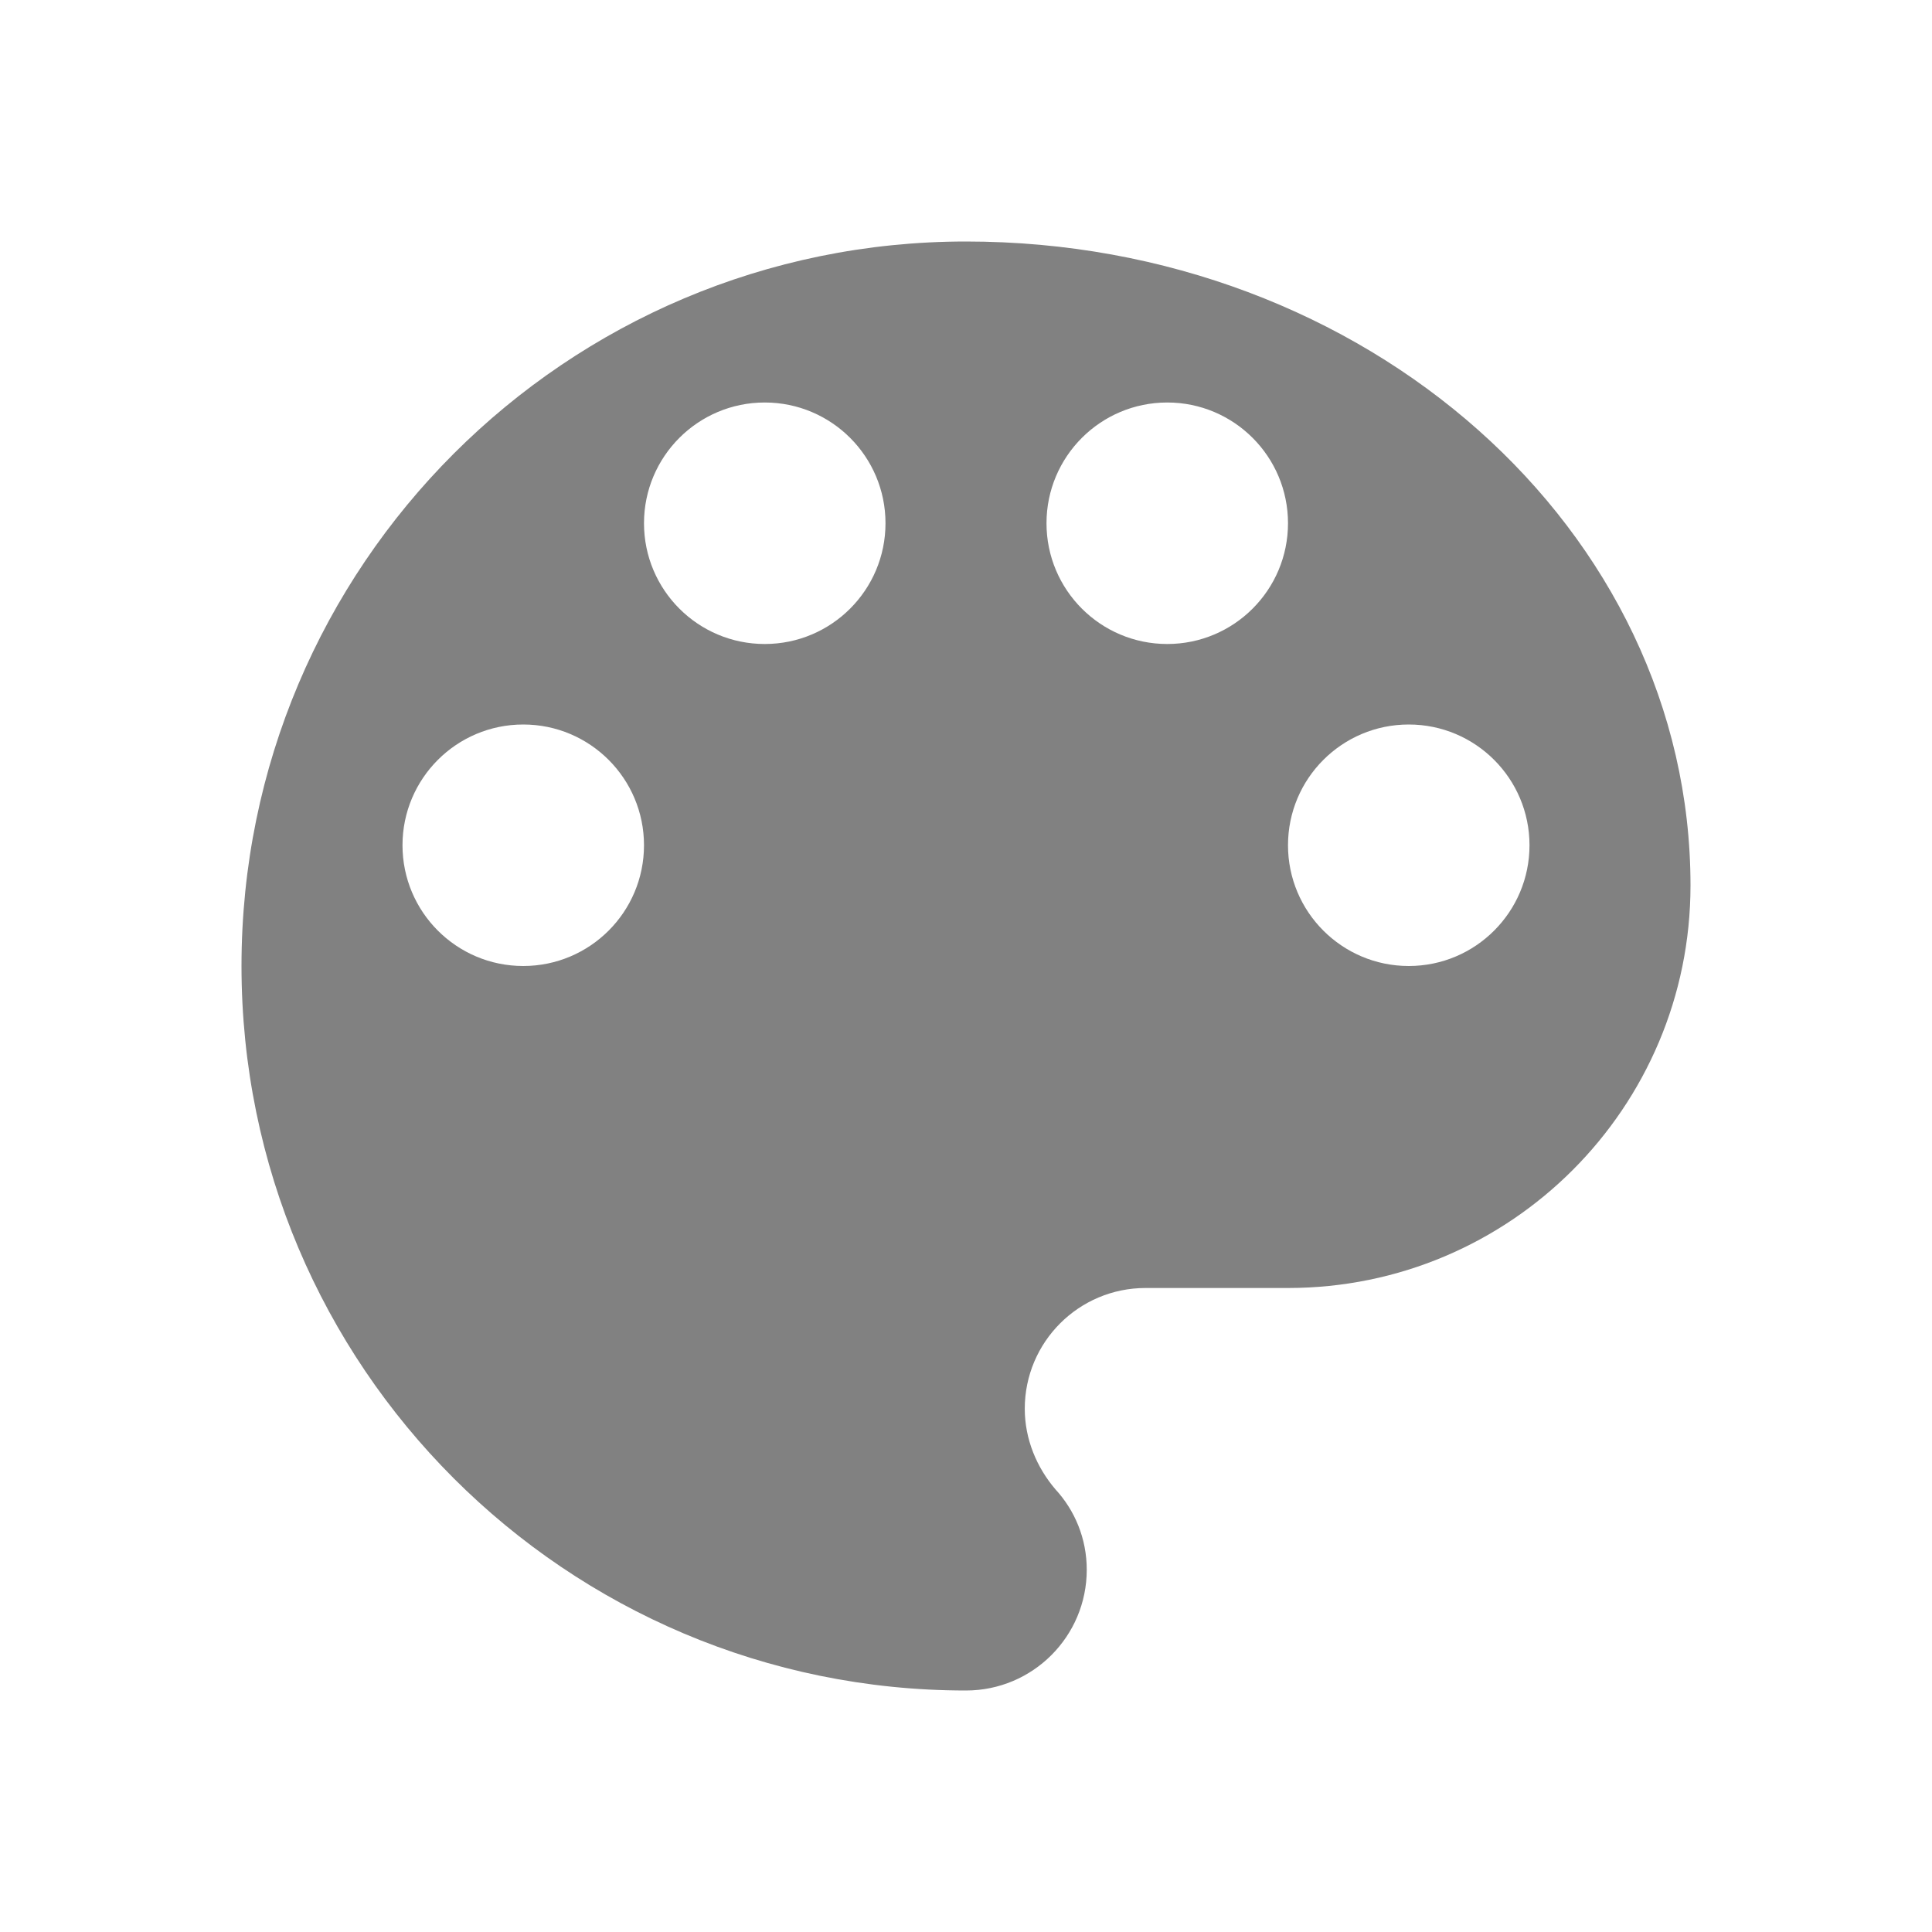
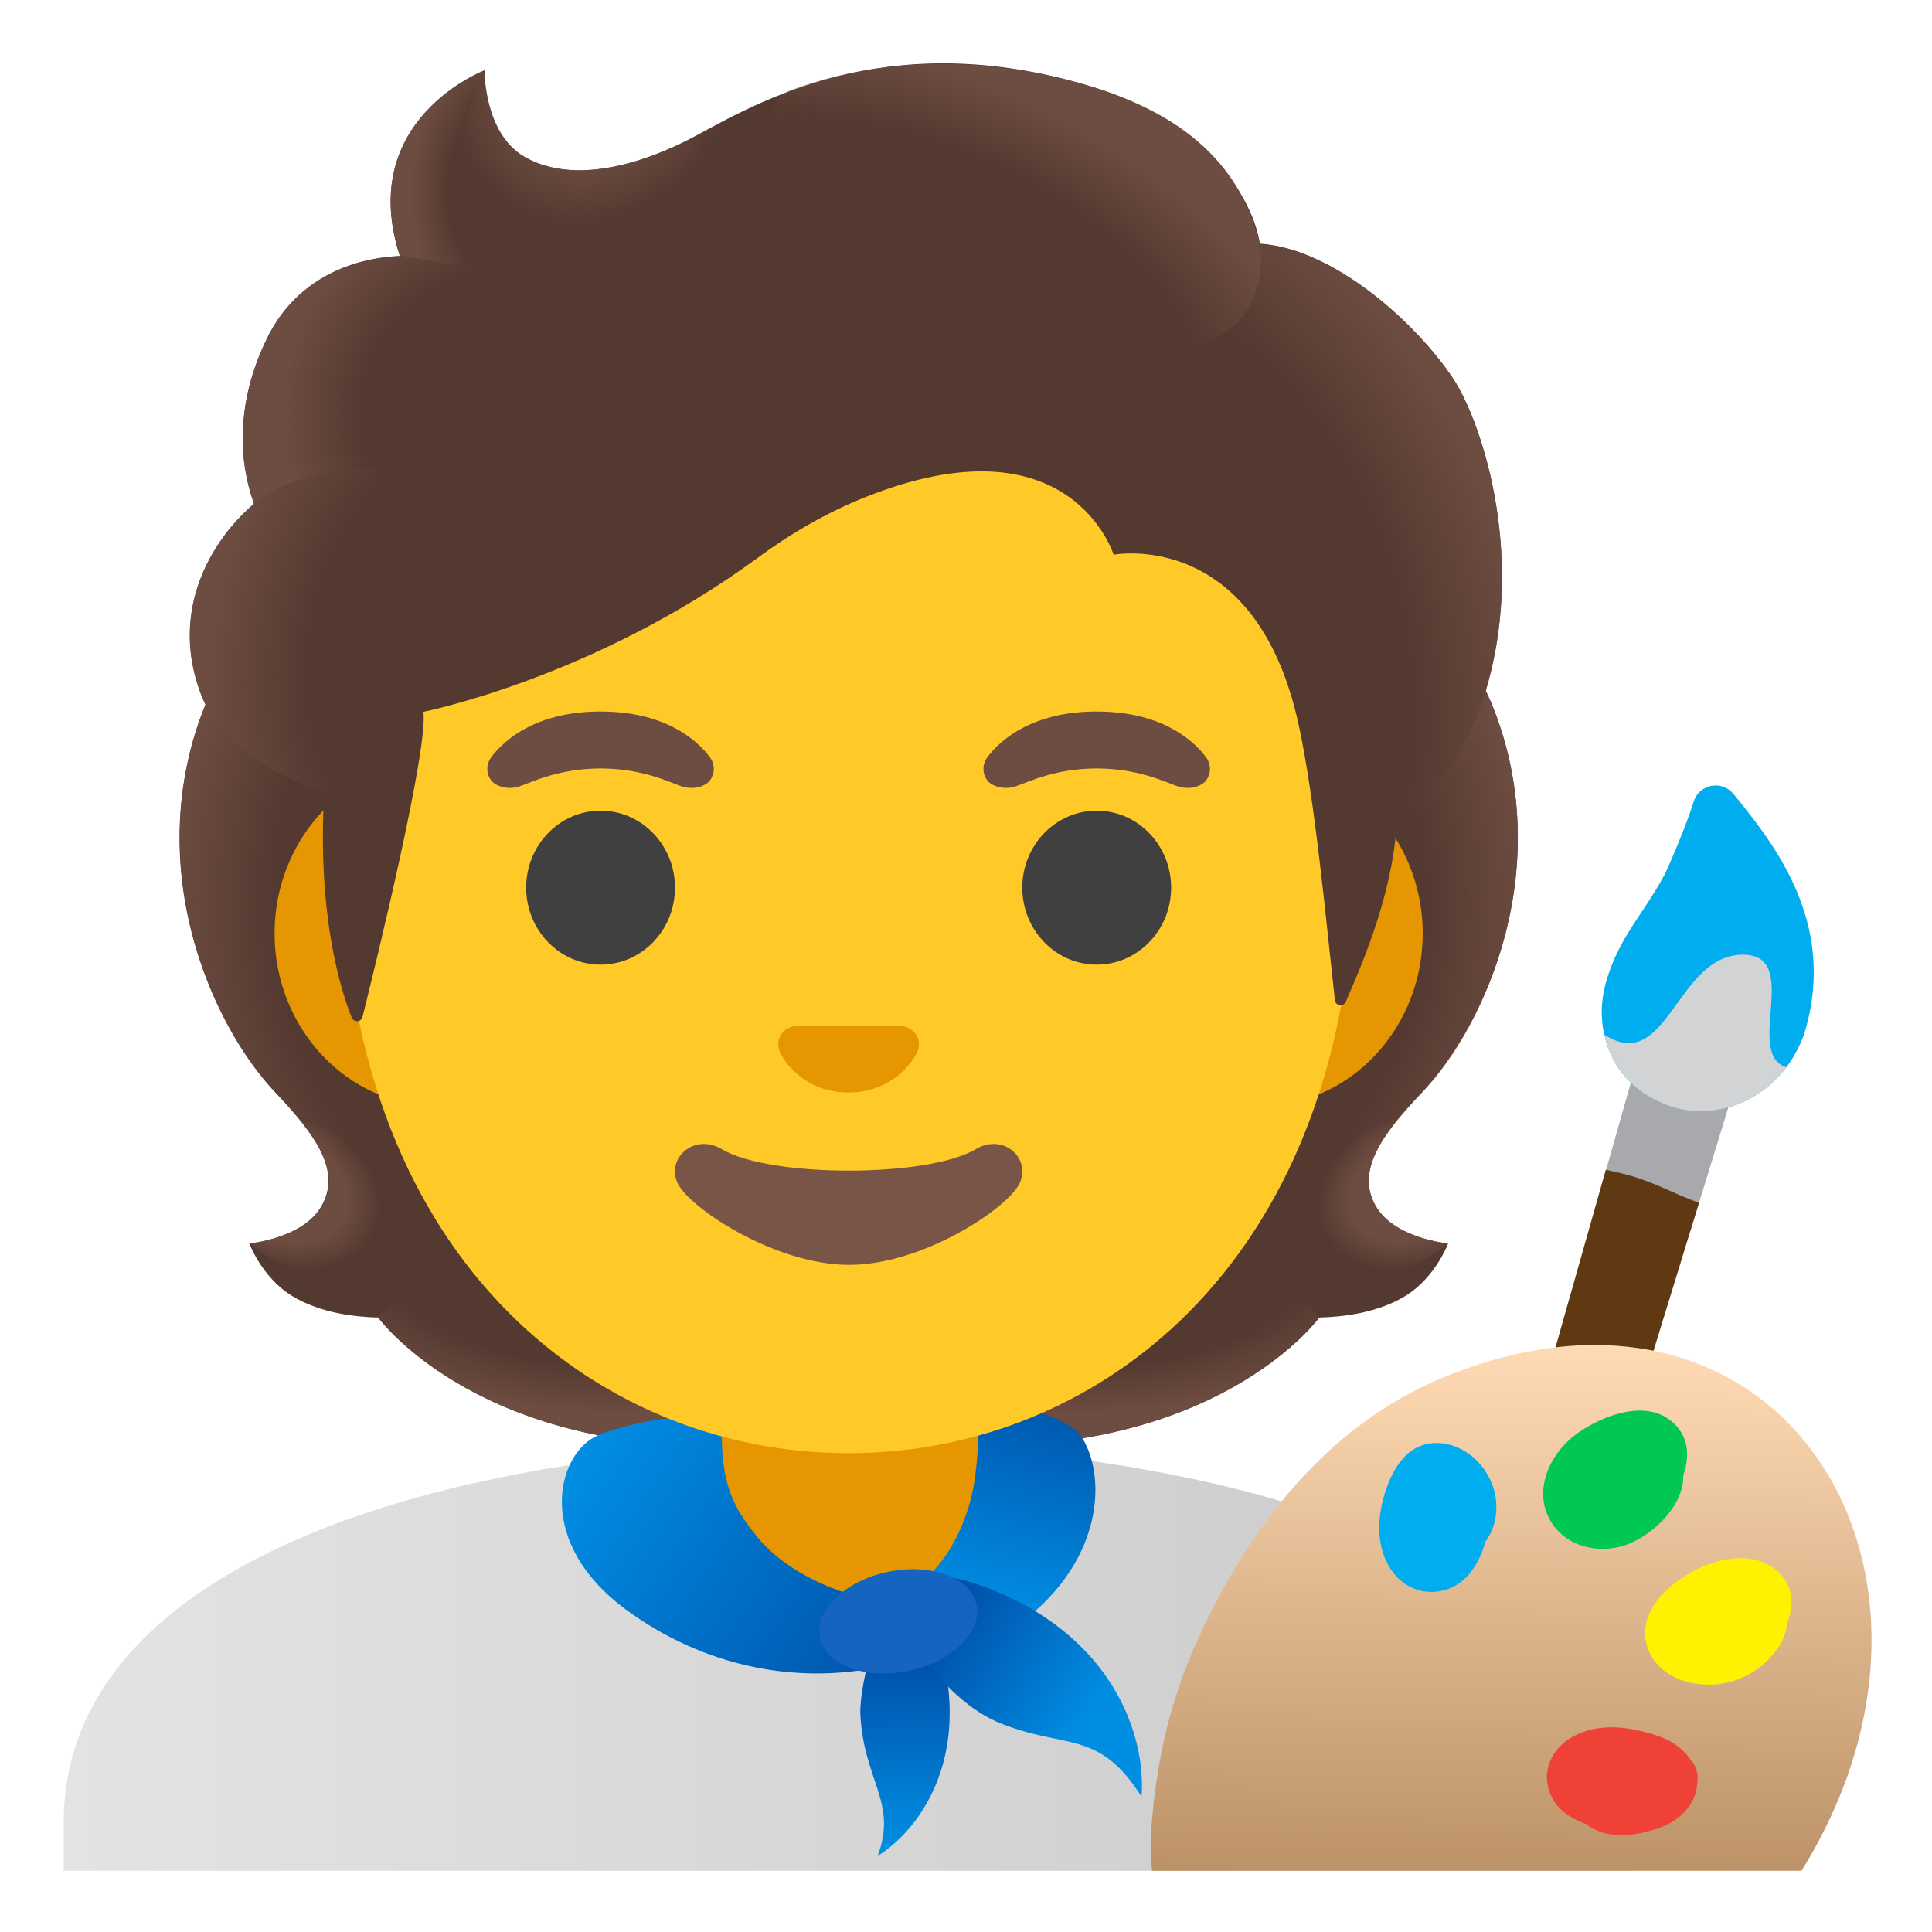
- <svg xmlns="http://www.w3.org/2000/svg" width="1em" height="1em" viewBox="0 0 24 24">
-   <path fill="#818181" d="M17.5 12a1.5 1.5 0 0 1-1.5-1.5A1.5 1.5 0 0 1 17.5 9a1.5 1.5 0 0 1 1.5 1.5a1.5 1.5 0 0 1-1.5 1.5m-3-4A1.5 1.5 0 0 1 13 6.5A1.5 1.5 0 0 1 14.5 5A1.5 1.5 0 0 1 16 6.5A1.5 1.5 0 0 1 14.5 8m-5 0A1.5 1.5 0 0 1 8 6.5A1.5 1.5 0 0 1 9.5 5A1.5 1.5 0 0 1 11 6.5A1.5 1.5 0 0 1 9.5 8m-3 4A1.5 1.5 0 0 1 5 10.5A1.5 1.5 0 0 1 6.5 9A1.5 1.5 0 0 1 8 10.5A1.5 1.5 0 0 1 6.5 12M12 3a9 9 0 0 0-9 9a9 9 0 0 0 9 9a1.5 1.5 0 0 0 1.5-1.5c0-.39-.15-.74-.39-1c-.23-.27-.38-.62-.38-1a1.5 1.5 0 0 1 1.5-1.5H16a5 5 0 0 0 5-5c0-4.42-4.03-8-9-8" />
+ <svg xmlns="http://www.w3.org/2000/svg" width="1em" height="1em" viewBox="0 0 128 128">
+   <path fill="#543930" d="M91.12 79.85c-1.25-2.27.34-4.58 3.06-7.44c4.31-4.54 9-15.07 4.64-25.76c.03-.06-.86-1.86-.83-1.92l-1.79-.09c-.57-.08-20.26-.12-39.97-.12s-39.4.04-39.97.12c0 0-2.65 1.95-2.63 2.01c-4.35 10.69.34 21.21 4.64 25.76c2.71 2.86 4.3 5.17 3.06 7.44c-1.21 2.21-4.81 2.53-4.81 2.53s.83 2.26 2.83 3.48c1.85 1.13 4.13 1.39 5.7 1.43c0 0 6.15 8.51 22.23 8.51h17.9c16.08 0 22.23-8.51 22.23-8.51c1.57-.04 3.85-.3 5.7-1.43c2-1.22 2.83-3.48 2.83-3.48s-3.61-.32-4.82-2.53" />
+   <radialGradient id="notoArtist0" cx="107.416" cy="45.85" r="23.419" gradientTransform="matrix(1 0 0 .4912 -36.61 59.629)" gradientUnits="userSpaceOnUse">
+     <stop offset=".728" stop-color="#6d4c41" stop-opacity="0" />
+     <stop offset="1" stop-color="#6d4c41" />
+   </radialGradient>
+   <path fill="url(#notoArtist0)" d="M56.21 95.79v-9.44l28.57-2.26l2.6 3.2s-6.15 8.51-22.23 8.51z" />
+   <radialGradient id="notoArtist1" cx="84.35" cy="49.332" r="6.921" gradientTransform="matrix(-.9057 .4238 -.3144 -.6719 185.78 76.063)" gradientUnits="userSpaceOnUse">
+     <stop offset=".663" stop-color="#6d4c41" />
+     <stop offset="1" stop-color="#6d4c41" stop-opacity="0" />
+   </radialGradient>
+   <path fill="url(#notoArtist1)" d="M87.32 83.16c-4.28-6.5 5.21-8.93 5.21-8.93l.01.01c-1.65 2.05-2.4 3.84-1.43 5.61c1.21 2.21 4.81 2.53 4.81 2.53s-4.91 4.36-8.6.78" />
+   <radialGradient id="notoArtist2" cx="102.287" cy="68.91" r="30.399" gradientTransform="matrix(-.0746 -.9972 .8311 -.0622 26.296 165.378)" gradientUnits="userSpaceOnUse">
+     <stop offset=".725" stop-color="#6d4c41" stop-opacity="0" />
+     <stop offset="1" stop-color="#6d4c41" />
+   </radialGradient>
+   <path fill="url(#notoArtist2)" d="M98.84 46.65c4.25 10.35-.22 21.01-4.41 25.51c-.57.62-3.01 3.01-3.57 4.92c0 0-9.54-13.31-12.39-21.13c-.57-1.58-1.1-3.2-1.17-4.88c-.05-1.26.14-2.76.87-3.83c.89-1.31 20.16-1.7 20.16-1.7c0 .01.51 1.11.51 1.11" />
+   <radialGradient id="notoArtist3" cx="36.532" cy="68.91" r="30.399" gradientTransform="matrix(.0746 -.9972 -.8311 -.0622 91.077 99.807)" gradientUnits="userSpaceOnUse">
+     <stop offset=".725" stop-color="#6d4c41" stop-opacity="0" />
+     <stop offset="1" stop-color="#6d4c41" />
+   </radialGradient>
+   <path fill="url(#notoArtist3)" d="M13.62 46.65c-4.24 10.35.23 21.01 4.41 25.5c.58.62 3.01 3.01 3.57 4.92c0 0 9.54-13.31 12.39-21.13c.58-1.58 1.1-3.2 1.17-4.88c.05-1.26-.14-2.76-.87-3.83c-.89-1.31-1.93-.96-3.44-.96c-2.88 0-15.49-.74-16.47-.74c.01.02-.76 1.12-.76 1.12" />
+   <radialGradient id="notoArtist4" cx="41.661" cy="45.85" r="23.419" gradientTransform="matrix(-1 0 0 .4912 83.323 59.629)" gradientUnits="userSpaceOnUse">
+     <stop offset=".728" stop-color="#6d4c41" stop-opacity="0" />
+     <stop offset="1" stop-color="#6d4c41" />
+   </radialGradient>
+   <path fill="url(#notoArtist4)" d="M56.26 95.79v-9.44l-28.57-2.26l-2.6 3.2s6.15 8.51 22.23 8.51z" />
+   <radialGradient id="notoArtist5" cx="18.596" cy="49.332" r="6.921" gradientTransform="matrix(.9057 .4238 .3144 -.6719 -13.757 103.931)" gradientUnits="userSpaceOnUse">
+     <stop offset=".663" stop-color="#6d4c41" />
+     <stop offset="1" stop-color="#6d4c41" stop-opacity="0" />
+   </radialGradient>
+   <path fill="url(#notoArtist5)" d="M25.15 83.16c4.28-6.5-5.21-8.93-5.21-8.93l-.01.01c1.65 2.05 2.4 3.84 1.43 5.61c-1.21 2.21-4.81 2.53-4.81 2.53s4.9 4.36 8.6.78" />
+   <linearGradient id="notoArtist6" x1="4.222" x2="108.222" y1="18.184" y2="18.184" gradientTransform="matrix(1 0 0 -1 0 128)" gradientUnits="userSpaceOnUse">
+     <stop offset=".001" stop-color="#e3e3e3" />
+     <stop offset="1" stop-color="#c9c9c9" />
+   </linearGradient>
+   <path fill="url(#notoArtist6)" d="M56.35 95.7h-.13c-25.49.03-52 7.28-52 25.06v3.18h104v-3.18c0-16.76-26.26-25.06-51.87-25.06" />
+   <path fill="#e59600" d="M56.22 90.08h-9.08v9.98c0 4.51 3.7 8.17 8.26 8.17h1.65c4.56 0 8.26-3.66 8.26-8.17v-9.98z" />
+   <linearGradient id="notoArtist7" x1="67.714" x2="64.189" y1="36.356" y2="21.672" gradientTransform="matrix(1 0 0 -1 0 128)" gradientUnits="userSpaceOnUse">
+     <stop offset="0" stop-color="#0053ab" />
+     <stop offset=".362" stop-color="#0068bf" />
+     <stop offset="1" stop-color="#008ee3" />
+   </linearGradient>
+   <path fill="url(#notoArtist7)" d="M71.64 95.18c1.45 2.18 1.64 7.04-2.61 11.15c-2.49 2.4-6.74 2.73-10.03 2.64c-.67-.02-1.44-.16-1.76-.81c-.36-.73.11-1.68.76-2.1c.65-.42 1.42-.51 2.14-.75c1.51-.51 3.9-3.31 4.46-7.46c.36-2.67.13-3.89.19-4.74c.05-.67 5.75.42 6.85 2.07" />
+   <linearGradient id="notoArtist8" x1="38.538" x2="59.214" y1="31.678" y2="17.715" gradientTransform="matrix(1 0 0 -1 0 128)" gradientUnits="userSpaceOnUse">
+     <stop offset=".001" stop-color="#008ee3" />
+     <stop offset="1" stop-color="#0053ab" />
+   </linearGradient>
+   <path fill="url(#notoArtist8)" d="M41.46 106.63c5.15 3.8 11.58 5.17 17.75 3.6c.85-.22 1.86-.68 1.91-1.56c.06-1.18-1.55-2.4-2.7-2.57c-2.95-.44-6.33-1.94-8.23-4.25c-1.68-2.05-2.43-3.61-2.37-7.37c.02-1.47-6.69-.18-8.4.71c-2.58 1.34-3.94 7.03 2.04 11.44" />
+   <linearGradient id="notoArtist9" x1="-317.667" x2="-317.667" y1="47.304" y2="32.505" gradientTransform="matrix(.812 -.0076 .0076 -.8119 317.572 146.42)" gradientUnits="userSpaceOnUse">
+     <stop offset="0" stop-color="#0053ab" />
+     <stop offset="1" stop-color="#008ee3" />
+   </linearGradient>
+   <path fill="url(#notoArtist9)" d="M57 113.52c.19 4.44 2.5 5.89 1.14 9.45c2.23-1.42 3.77-3.82 4.41-6.39s.41-5.3-.38-7.8c-.22-.71-.51-1.44-1.07-1.93c-2.74-2.4-4.18 5-4.1 6.67" />
+   <linearGradient id="notoArtista" x1="62.947" x2="72.221" y1="20.503" y2="14.187" gradientTransform="matrix(1 0 0 -1 0 128)" gradientUnits="userSpaceOnUse">
+     <stop offset="0" stop-color="#0053ab" />
+     <stop offset="1" stop-color="#008ee3" />
+   </linearGradient>
+   <path fill="url(#notoArtista)" d="M66.02 114.06c4.41 1.9 6.73.39 9.61 4.98c.22-3.24-1.03-6.5-3.11-8.97s-4.96-4.2-8.02-5.19c-.88-.28-1.81-.51-2.71-.3c-4.39 1.02.27 7.77 4.23 9.48" />
+   <ellipse cx="59.51" cy="107.42" fill="#1565c0" rx="5.3" ry="3.35" transform="rotate(-11.847 59.504 107.422)" />
+   <path fill="#e59600" d="M83.55 50.43H28.9c-5.89 0-10.71 5.14-10.71 11.41S23 73.26 28.9 73.26h54.65c5.89 0 10.71-5.14 10.71-11.41s-4.82-11.42-10.71-11.42" />
+   <path fill="#ffca28" d="M56.22 11.07c-17.4 0-33.52 18.61-33.52 45.4c0 26.64 16.61 39.81 33.52 39.81S89.74 83.1 89.74 56.46c0-26.78-16.11-45.39-33.52-45.39" />
+   <path fill="#6d4c41" d="M47.02 50.15c-.93-1.23-3.07-3.01-7.23-3.01s-6.31 1.79-7.23 3.01c-.41.54-.31 1.17-.02 1.55c.26.35 1.04.68 1.9.39s2.54-1.16 5.35-1.18c2.81.02 4.49.89 5.35 1.18c.86.29 1.64-.03 1.9-.39c.28-.38.39-1.01-.02-1.55m32.87 0c-.93-1.23-3.07-3.01-7.23-3.01s-6.31 1.79-7.23 3.01c-.41.54-.31 1.17-.02 1.55c.26.35 1.04.68 1.9.39s2.54-1.16 5.35-1.18c2.81.02 4.49.89 5.35 1.18c.86.29 1.64-.03 1.9-.39c.29-.38.39-1.01-.02-1.55" />
+   <g fill="#404040">
+     <ellipse cx="72.66" cy="58.81" rx="4.93" ry="5.1" />
+     <ellipse cx="39.79" cy="58.81" rx="4.93" ry="5.1" />
+   </g>
+   <path fill="#e59600" d="M60.08 68.06c-.11-.04-.21-.07-.32-.08h-7.08c-.11.01-.22.04-.32.08c-.64.26-.99.92-.69 1.63c.3.71 1.71 2.69 4.55 2.69s4.25-1.99 4.55-2.69c.31-.71-.05-1.37-.69-1.63" />
+   <path fill="#795548" d="M64.64 76.14c-3.19 1.89-13.63 1.89-16.81 0c-1.83-1.09-3.7.58-2.94 2.24c.75 1.63 6.44 5.42 11.37 5.42s10.55-3.79 11.3-5.42c.75-1.66-1.09-3.33-2.92-2.24" />
+   <path fill="#a7a9ac" d="m109.44 66.82l-3.58 12.62l1.03.23c1.1.25 2.09.69 3.05 1.11c.35.15.69.3 1.02.44l1.01.41l3.96-12.89z" />
+   <path fill="#603913" d="M111.71 79.36c-.32-.13-.64-.27-.97-.42c-1-.44-2.13-.94-3.42-1.23l-.93-.21l-13.13 46.33H99l13.56-44.13z" />
+   <linearGradient id="notoArtistb" x1="100.447" x2="99.889" y1="38.991" y2="-6.497" gradientTransform="matrix(1 0 0 -1 0 128)" gradientUnits="userSpaceOnUse">
+     <stop offset=".002" stop-color="#ffdbb5" />
+     <stop offset="1" stop-color="#a97c50" />
+   </linearGradient>
+   <path fill="url(#notoArtistb)" d="M105.65 89.11c-3.07 0-6.43.67-10.01 2.14c-7.87 3.25-13.02 10.14-16.36 17.53c-1.7 3.78-2.55 7.49-2.93 11.46c-.12 1.22-.14 2.42-.03 3.7h43.04c10.37-16.72 2.27-34.83-13.71-34.83" />
+   <path fill="#00aeef" d="M99.06 99.04c-.34-1.75-1.85-3.31-3.67-3.43c-2.08-.14-3.15 1.66-3.67 3.41c-.52 1.75-.55 3.76.65 5.25c1.32 1.64 3.72 1.57 5.01-.04c.47-.58.82-1.32 1.04-2.1c.63-.86.85-1.99.64-3.09" />
+   <path fill="#00c853" d="M110.43 93.94c-1.73-1.12-4.33-.09-5.85.97c-1.71 1.18-2.96 3.48-2.02 5.54c.93 2.02 3.41 2.62 5.36 1.83c1.71-.7 3.65-2.57 3.6-4.54c.49-1.37.35-2.87-1.09-3.8" />
+   <path fill="#fff200" d="M115.59 103.24c-1.68-.09-3.47.7-4.76 1.74c-1.41 1.13-2.4 2.84-1.49 4.61c.84 1.61 2.79 2.18 4.48 1.99c1.59-.17 3.12-1.09 4-2.43c.32-.48.54-1.05.59-1.62c.12-.31.22-.64.26-1c.23-1.9-1.31-3.2-3.08-3.29" />
+   <path fill="#ef4136" d="M111.98 116.56c-.81-1.25-2.38-1.71-3.78-1.98c-1.61-.31-3.49-.16-4.75 1.03c-1.48 1.39-1.19 3.58.46 4.67c.34.22.74.41 1.17.57c1.48 1.12 3.4.79 5.02.19c1.25-.47 2.28-1.57 2.34-2.85c0-.02.01-.03.01-.05c.09-.69-.11-1.21-.47-1.58" />
+   <path fill="#00aeef" d="M119.61 68.23c-.15.55-.39 1.08-.73 1.68c-.16.28-.34.55-.53.8c-1.39 1.84-3.51 2.91-5.66 2.91c-.68 0-1.35-.1-2.01-.32c-2.32-.77-3.9-2.5-4.39-4.75a6.13 6.13 0 0 1-.16-1.15c-.07-1.15.19-2.38.78-3.77c.52-1.22 1.24-2.29 1.93-3.33c.52-.79 1.01-1.54 1.43-2.33c.32-.64 1.48-3.35 1.94-4.86a1.5 1.5 0 0 1 1.16-1.04a1.5 1.5 0 0 1 1.47.53l.04.04c2.55 3.15 6.82 8.4 4.73 15.59" />
+   <path fill="#d1d3d4" d="M118.35 70.71c-1.39 1.84-3.51 2.91-5.66 2.91c-.68 0-1.35-.1-2.01-.32c-2.32-.77-3.9-2.5-4.39-4.75c4.21 2.72 4.77-5.36 9.23-5.3c3.87.05.03 6.57 2.83 7.46" />
+   <path fill="#543930" d="M96.29 25.11c-2.44-3.69-7.91-8.64-12.82-8.97c-.79-4.72-5.84-8.72-10.73-10.27c-13.23-4.19-21.84.51-26.46 3.03c-.96.52-7.17 3.97-11.51 1.5c-2.72-1.55-2.67-5.74-2.67-5.74s-8.52 3.25-5.61 12.3c-2.93.12-6.77 1.36-8.8 5.47c-2.42 4.9-1.56 8.99-.86 10.95c-2.52 2.14-5.69 6.69-3.52 12.6c1.64 4.45 8.17 6.5 8.17 6.5c-.46 8.01 1.03 12.94 1.82 14.93c.14.35.63.32.72-.04c.99-3.97 4.36-17.8 4.03-20.21c0 0 11.34-2.25 22.17-10.22c2.2-1.62 4.59-3 7.13-4.01c13.59-5.41 16.43 3.82 16.43 3.82s9.42-1.81 12.26 11.27c1.07 4.9 1.79 12.75 2.4 18.24c.04.39.57.47.72.11c.95-2.18 2.85-6.5 3.3-10.91c.16-1.55 4.34-3.6 6.14-10.26c2.41-8.88-.54-17.42-2.31-20.09" />
+   <radialGradient id="notoArtistc" cx="74.241" cy="84.946" r="35.633" gradientTransform="matrix(.3076 .9515 .706 -.2282 -8.569 -8.204)" gradientUnits="userSpaceOnUse">
+     <stop offset=".699" stop-color="#6d4c41" stop-opacity="0" />
+     <stop offset="1" stop-color="#6d4c41" />
+   </radialGradient>
+   <path fill="url(#notoArtistc)" d="M92.44 55.5c.16-1.55 4.34-3.6 6.14-10.26c.19-.71.35-1.43.5-2.15c1.46-8.09-1.16-15.52-2.79-17.98c-2.26-3.41-7.1-7.89-11.69-8.81c-.4-.05-.79-.1-1.16-.12c0 0 .33 2.15-.54 3.86c-1.12 2.22-3.41 2.75-3.41 2.75c11.97 11.98 11.12 22 12.95 32.71" />
+   <radialGradient id="notoArtistd" cx="39.502" cy="123.8" r="9.343" gradientTransform="matrix(.8813 .4726 .5603 -1.045 -64.675 114.903)" gradientUnits="userSpaceOnUse">
+     <stop offset=".58" stop-color="#6d4c41" />
+     <stop offset="1" stop-color="#6d4c41" stop-opacity="0" />
+   </radialGradient>
+   <path fill="url(#notoArtistd)" d="M49.17 7.39c-1.09.53-2.06 1.06-2.9 1.51c-.96.52-7.17 3.97-11.51 1.5c-2.67-1.52-2.67-5.58-2.67-5.72c-1.23 1.57-4.95 12.78 5.93 13.53c4.69.32 7.58-3.77 9.3-7.23c.62-1.26 1.59-3.1 1.85-3.59" />
+   <radialGradient id="notoArtiste" cx="162.571" cy="55.896" r="28.721" gradientTransform="matrix(-.9378 -.3944 -.2182 .5285 225.039 55.745)" gradientUnits="userSpaceOnUse">
+     <stop offset=".699" stop-color="#6d4c41" stop-opacity="0" />
+     <stop offset="1" stop-color="#6d4c41" />
+   </radialGradient>
+   <path fill="url(#notoArtiste)" d="M71.38 5.47c7.32 1.98 10.89 5.71 12.08 10.68c.35 1.46.77 15.08-25.23-.4c-9.67-5.76-7.03-9.36-5.9-9.77c4.42-1.6 10.85-2.73 19.05-.51" />
+   <radialGradient id="notoArtistf" cx="35.751" cy="115.276" r="8.575" gradientTransform="matrix(1 0 0 -1.2233 0 153.742)" gradientUnits="userSpaceOnUse">
+     <stop offset=".702" stop-color="#6d4c41" stop-opacity="0" />
+     <stop offset="1" stop-color="#6d4c41" />
+   </radialGradient>
+   <path fill="url(#notoArtistf)" d="M32.06 4.68c-.01 0-.03.01-.06.02c-.93.39-8.25 3.78-5.51 12.25l7.78 1.25C27.39 11.23 32.1 4.66 32.1 4.66z" />
+   <radialGradient id="notoArtistg" cx="34.571" cy="100.139" r="16.083" gradientTransform="matrix(-.9657 -.2598 -.2432 .9037 92.31 -53.652)" gradientUnits="userSpaceOnUse">
+     <stop offset=".66" stop-color="#6d4c41" stop-opacity="0" />
+     <stop offset="1" stop-color="#6d4c41" />
+   </radialGradient>
+   <path fill="url(#notoArtistg)" d="m31.3 17.73l-4.81-.77c-.19 0-.83.06-1.18.11c-2.71.38-5.9 1.78-7.63 5.36c-1.86 3.86-1.81 7.17-1.3 9.38c.15.74.45 1.58.45 1.58s2.38-2.26 8.05-2.41z" />
+   <radialGradient id="notoArtisth" cx="30.756" cy="84.609" r="16.886" gradientTransform="matrix(.9907 .1363 .1915 -1.3921 -15.914 156.983)" gradientUnits="userSpaceOnUse">
+     <stop offset=".598" stop-color="#6d4c41" stop-opacity="0" />
+     <stop offset="1" stop-color="#6d4c41" />
+   </radialGradient>
+   <path fill="url(#notoArtisth)" d="M16.6 33.58c-2.37 2.1-5.56 6.79-3.21 12.61c1.77 4.39 8.09 6.29 8.09 6.29c0 .02 1.26.4 1.91.4l1.48-21.9c-3.03 0-5.94.91-7.82 2.22c.02.03-.47.35-.45.38" />
</svg>
